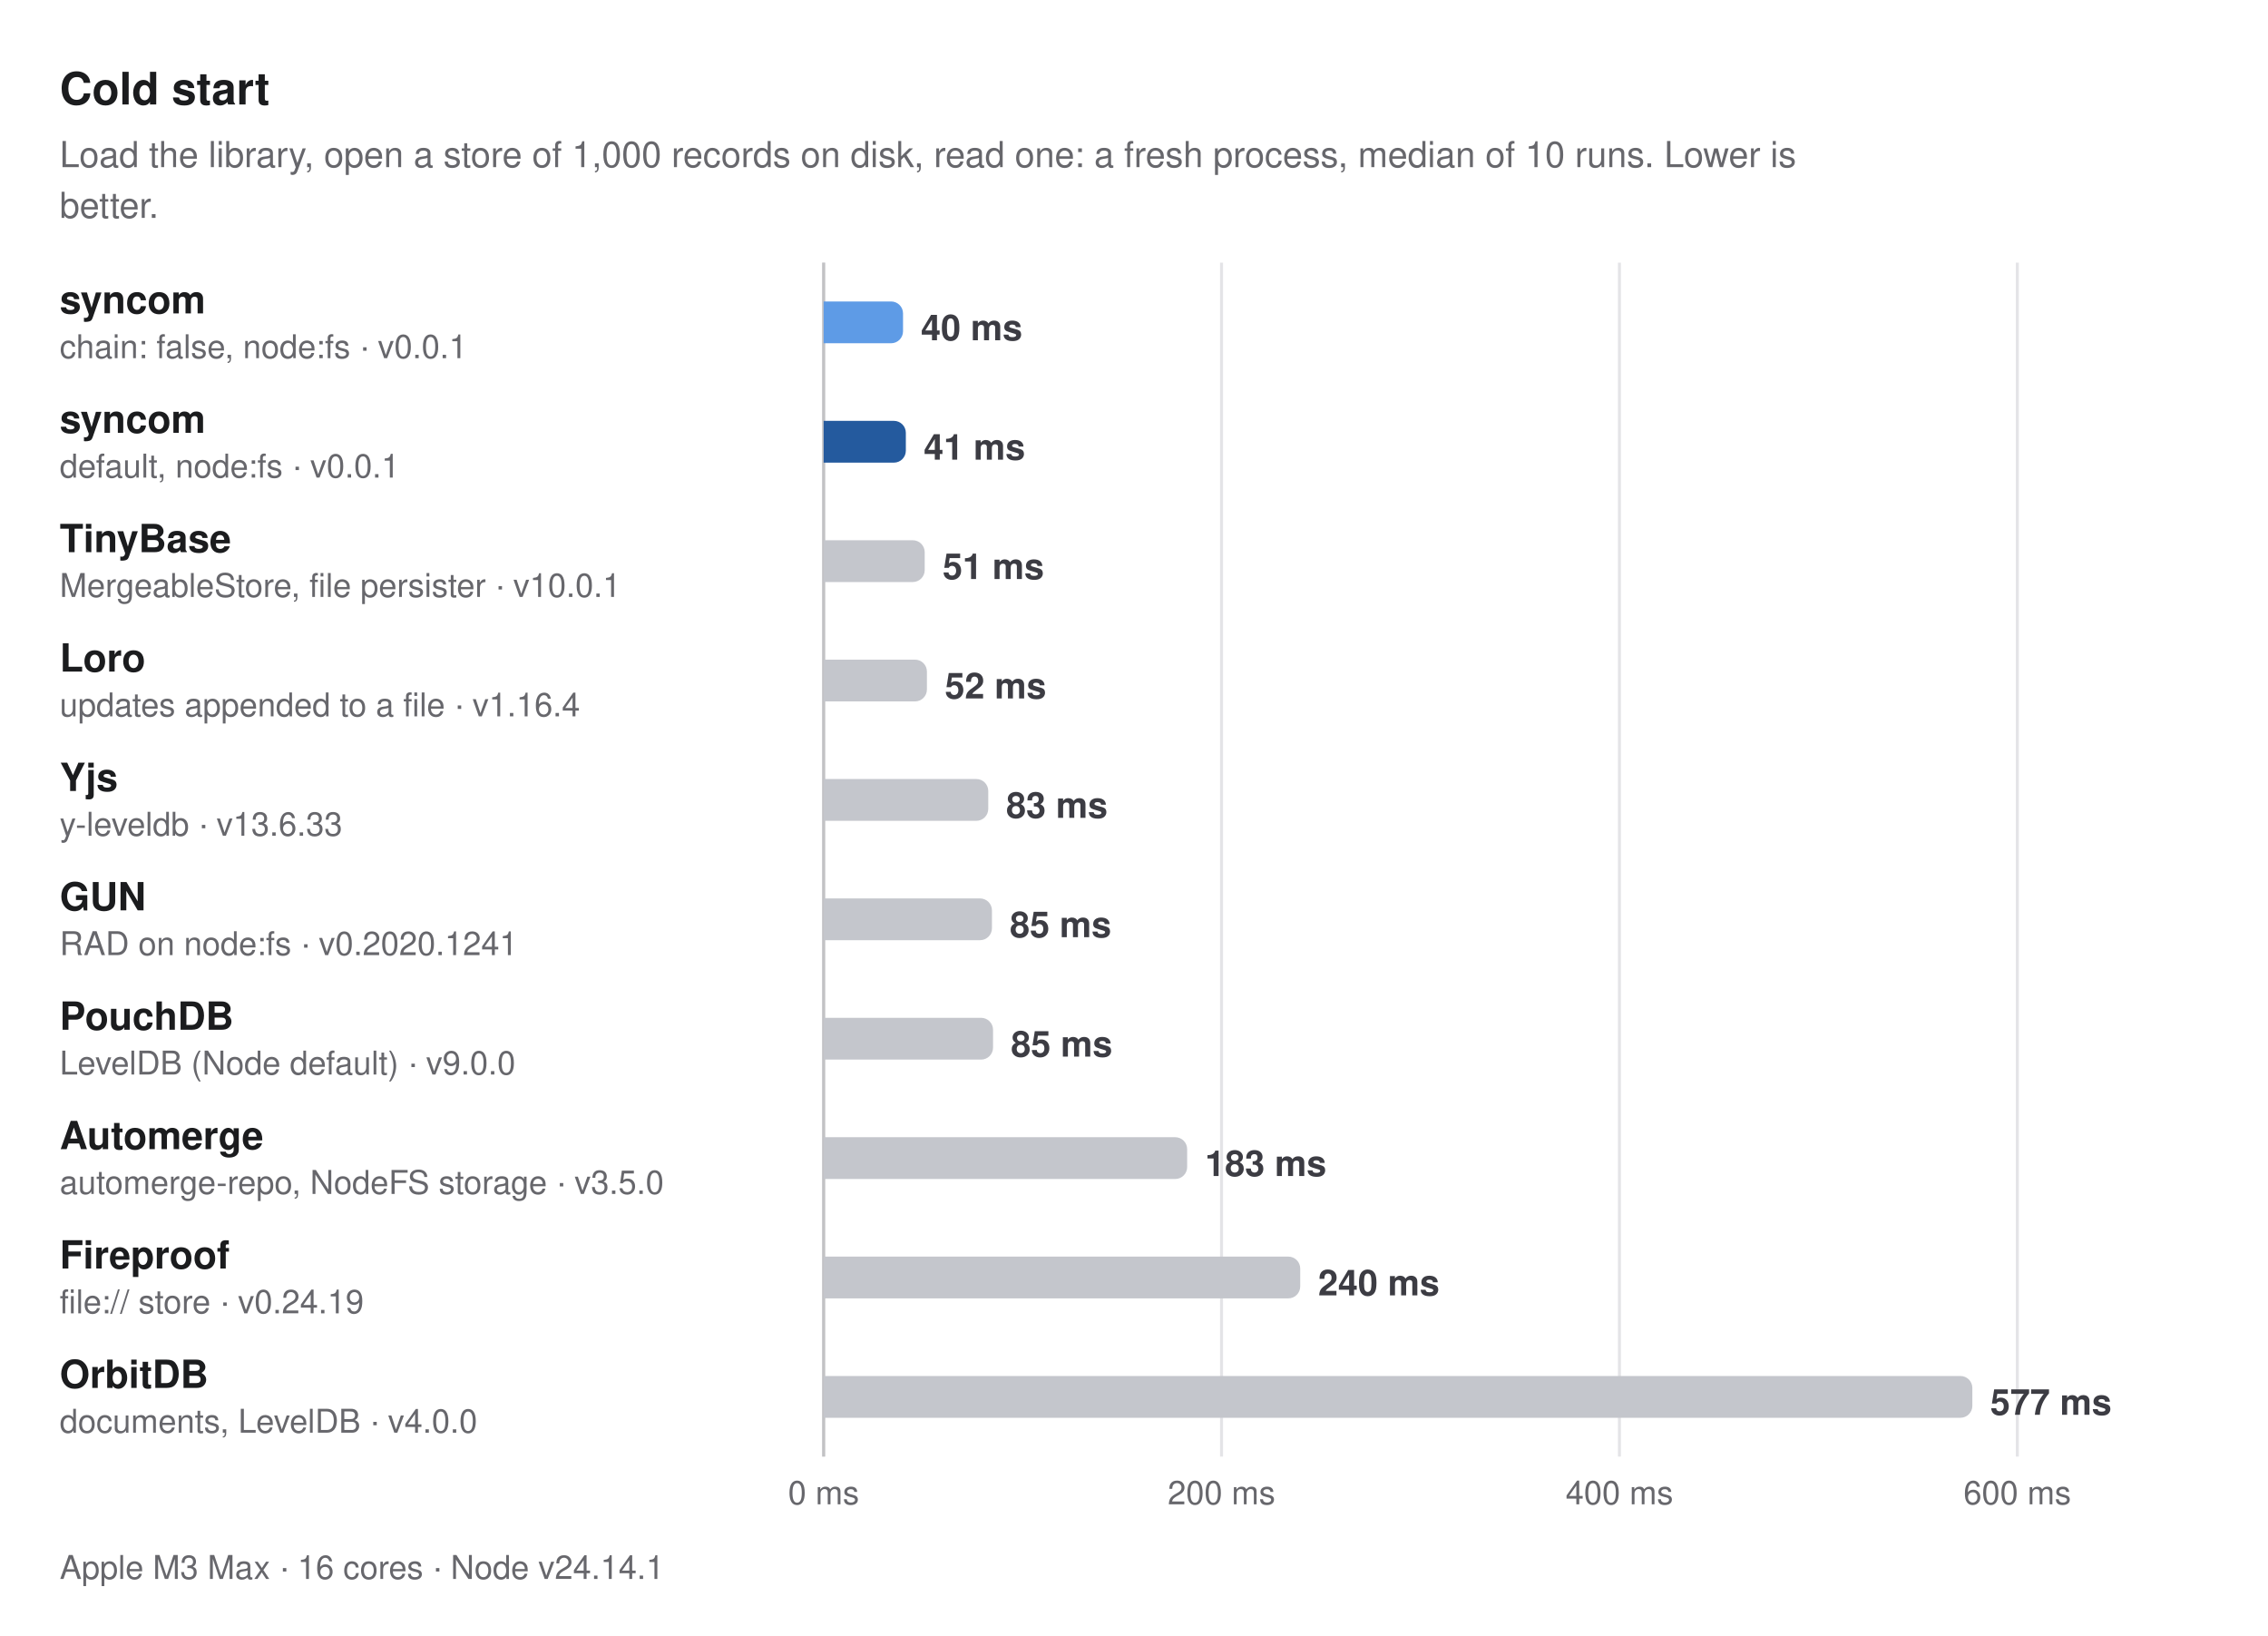
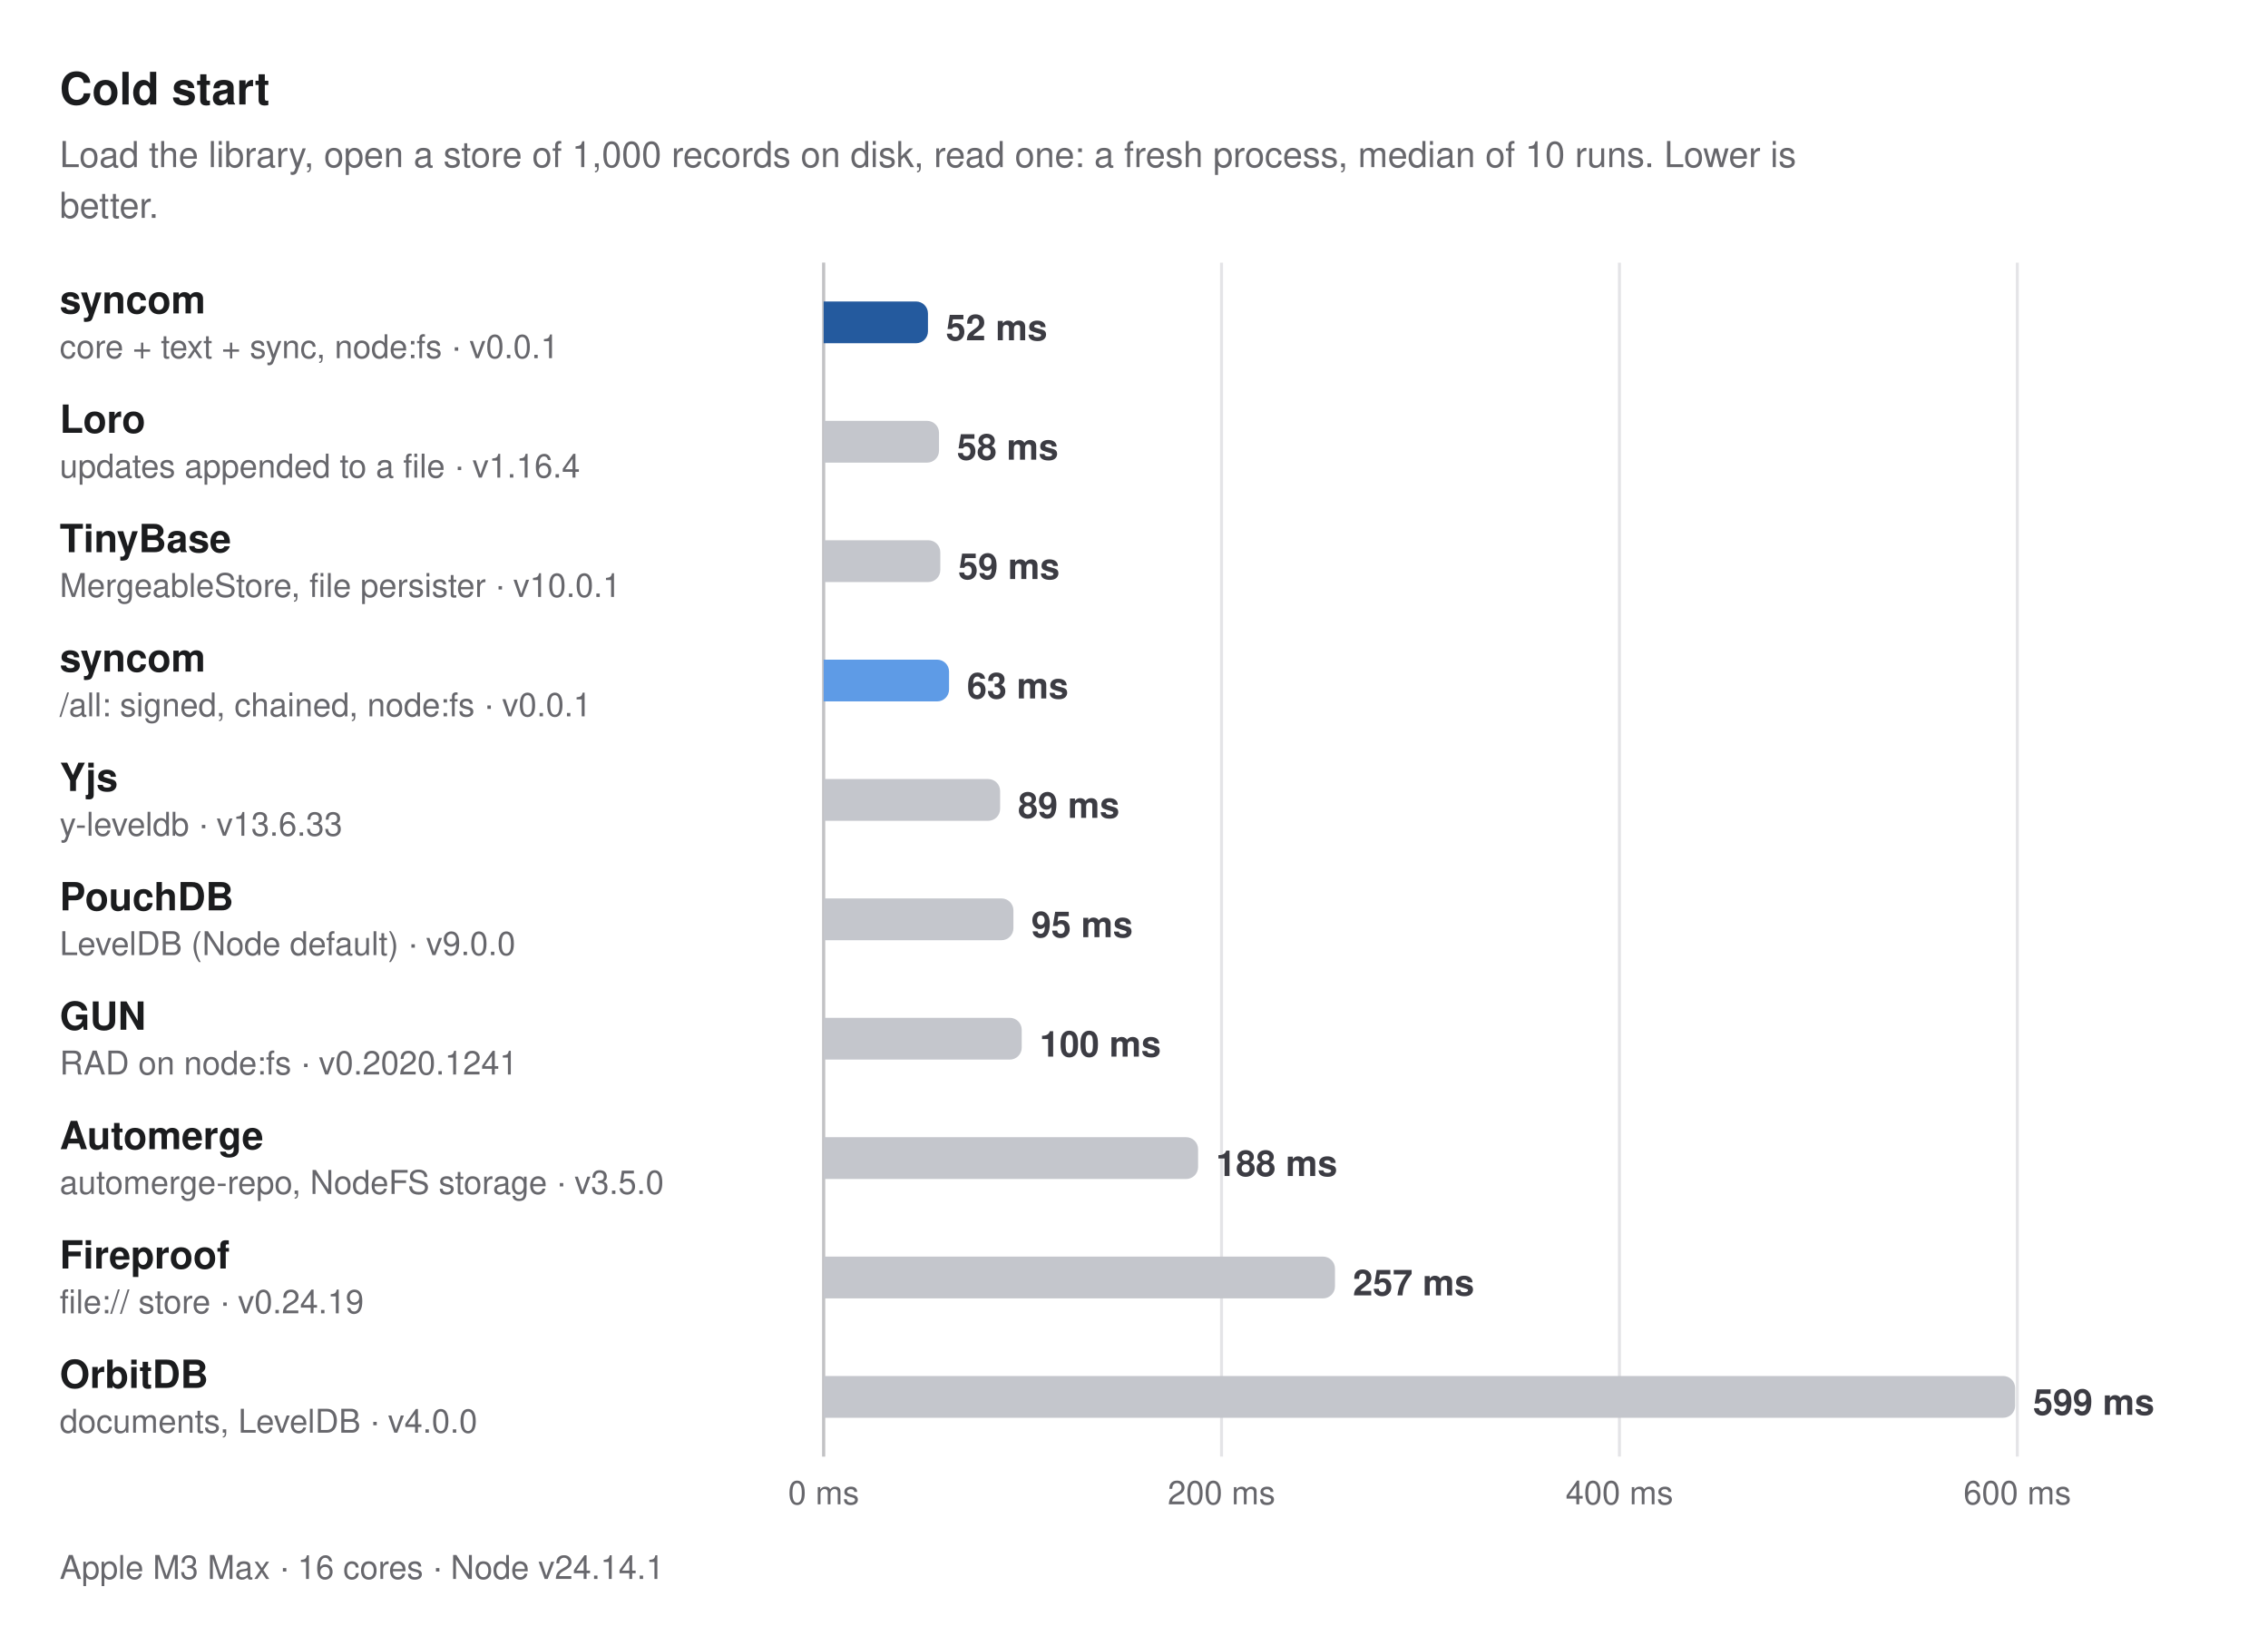
<svg xmlns="http://www.w3.org/2000/svg" width="760" height="548" viewBox="0 0 760 548" role="img" aria-label="Cold start. Load the library, open a store of 1,000 records on disk, read one: a fresh process, median of 10 runs. Lower is better.">
  <style>
  text { font-family: -apple-system, BlinkMacSystemFont, "Segoe UI", Helvetica, Arial, sans-serif; }
  .title { font-size: 15px; font-weight: 700; fill: #1b1c1e; }
  .subtitle, .caption { font-size: 12px; fill: #67676c; }
  .caption { font-size: 11px; }
  .group { font-size: 11px; font-weight: 600; letter-spacing: 0.06em; fill: #67676c; }
  .label { font-size: 13px; font-weight: 600; fill: #1b1c1e; }
  .label.primary, .label.secondary { font-weight: 700; }
  .sublabel { font-size: 11px; fill: #67676c; }
  .value { font-size: 12px; font-weight: 600; fill: #3c3c43; font-variant-numeric: tabular-nums; }
  .value.small { font-size: 10px; }
  .legend { font-size: 11px; fill: #3c3c43; }
  .tick { font-size: 11px; fill: #67676c; font-variant-numeric: tabular-nums; }
  .grid { stroke: #e4e4e7; stroke-width: 1; }
  .axis { stroke: #c2c2c4; stroke-width: 1; }
  .ref { stroke: #67676c; stroke-width: 1; stroke-dasharray: 3 3; }
  .bar { fill: #c4c6cc; }
  .bar.primary { fill: #245a9e; }
  .bar.secondary { fill: #5e9be6; }
  @media (prefers-color-scheme: dark) {
    .title, .label { fill: #dfdfd6; }
    .subtitle, .caption, .group, .sublabel, .tick { fill: #98989f; }
    .value, .legend { fill: #c2c2c4; }
    .grid { stroke: #2e2e32; }
    .axis { stroke: #48484c; }
    .ref { stroke: #98989f; }
    .bar { fill: #46474e; }
    .bar.primary { fill: #8dbcf2; }
    .bar.secondary { fill: #3d7bd0; }
  }
</style>
  <text class="title" x="20" y="35">Cold start</text>
  <text class="subtitle" x="20" y="56">Load the library, open a store of 1,000 records on disk, read one: a fresh process, median of 10 runs. Lower is</text>
  <text class="subtitle" x="20" y="73">better.</text>
  <line class="grid" x1="276" y1="88" x2="276" y2="488" />
  <text class="tick" x="276" y="504" text-anchor="middle">0 ms</text>
  <line class="grid" x1="409.333" y1="88" x2="409.333" y2="488" />
  <text class="tick" x="409.333" y="504" text-anchor="middle">200 ms</text>
  <line class="grid" x1="542.667" y1="88" x2="542.667" y2="488" />
  <text class="tick" x="542.667" y="504" text-anchor="middle">400 ms</text>
  <line class="grid" x1="676" y1="88" x2="676" y2="488" />
  <text class="tick" x="676" y="504" text-anchor="middle">600 ms</text>
  <line class="axis" x1="276" y1="88" x2="276" y2="488" />
  <g>
-     <text class="label secondary" x="20" y="105">syncom</text>
-     <text class="sublabel" x="20" y="120">chain: false, node:fs · v0.0.1</text>
-     <path class="bar secondary" d="M276,101H298.603A4,4 0 0 1 302.603,105V111A4,4 0 0 1 298.603,115H276Z" />
-     <text class="value" x="308.603" y="114">40 ms</text>
+     <text class="label primary" x="20" y="105">syncom</text>
+     <text class="sublabel" x="20" y="120">core + text + sync, node:fs · v0.0.1</text>
+     <path class="bar primary" d="M276,101H306.956A4,4 0 0 1 310.956,105V111A4,4 0 0 1 306.956,115H276Z" />
+     <text class="value" x="316.956" y="114">52 ms</text>
  </g>
  <g>
-     <text class="label primary" x="20" y="145">syncom</text>
-     <text class="sublabel" x="20" y="160">default, node:fs · v0.0.1</text>
-     <path class="bar primary" d="M276,141H299.546A4,4 0 0 1 303.546,145V151A4,4 0 0 1 299.546,155H276Z" />
-     <text class="value" x="309.546" y="154">41 ms</text>
+     <text class="label" x="20" y="145">Loro</text>
+     <text class="sublabel" x="20" y="160">updates appended to a file · v1.16.4</text>
+     <path class="bar" d="M276,141H310.661A4,4 0 0 1 314.661,145V151A4,4 0 0 1 310.661,155H276Z" />
+     <text class="value" x="320.661" y="154">58 ms</text>
  </g>
  <g>
    <text class="label" x="20" y="185">TinyBase</text>
    <text class="sublabel" x="20" y="200">MergeableStore, file persister · v10.0.1</text>
-     <path class="bar" d="M276,181H305.867A4,4 0 0 1 309.867,185V191A4,4 0 0 1 305.867,195H276Z" />
-     <text class="value" x="315.867" y="194">51 ms</text>
+     <path class="bar" d="M276,181H311.091A4,4 0 0 1 315.091,185V191A4,4 0 0 1 311.091,195H276Z" />
+     <text class="value" x="321.091" y="194">59 ms</text>
  </g>
  <g>
-     <text class="label" x="20" y="225">Loro</text>
-     <text class="sublabel" x="20" y="240">updates appended to a file · v1.16.4</text>
-     <path class="bar" d="M276,221H306.608A4,4 0 0 1 310.608,225V231A4,4 0 0 1 306.608,235H276Z" />
-     <text class="value" x="316.608" y="234">52 ms</text>
+     <text class="label secondary" x="20" y="225">syncom</text>
+     <text class="sublabel" x="20" y="240">/all: signed, chained, node:fs · v0.0.1</text>
+     <path class="bar secondary" d="M276,221H314.027A4,4 0 0 1 318.027,225V231A4,4 0 0 1 314.027,235H276Z" />
+     <text class="value" x="324.027" y="234">63 ms</text>
  </g>
  <g>
    <text class="label" x="20" y="265">Yjs</text>
    <text class="sublabel" x="20" y="280">y-leveldb · v13.6.33</text>
-     <path class="bar" d="M276,261H327.163A4,4 0 0 1 331.163,265V271A4,4 0 0 1 327.163,275H276Z" />
-     <text class="value" x="337.163" y="274">83 ms</text>
+     <path class="bar" d="M276,261H331.139A4,4 0 0 1 335.139,265V271A4,4 0 0 1 331.139,275H276Z" />
+     <text class="value" x="341.139" y="274">89 ms</text>
  </g>
  <g>
-     <text class="label" x="20" y="305">GUN</text>
-     <text class="sublabel" x="20" y="320">RAD on node:fs · v0.2020.1241</text>
-     <path class="bar" d="M276,301H328.398A4,4 0 0 1 332.398,305V311A4,4 0 0 1 328.398,315H276Z" />
-     <text class="value" x="338.398" y="314">85 ms</text>
+     <text class="label" x="20" y="305">PouchDB</text>
+     <text class="sublabel" x="20" y="320">LevelDB (Node default) · v9.0.0</text>
+     <path class="bar" d="M276,301H335.595A4,4 0 0 1 339.595,305V311A4,4 0 0 1 335.595,315H276Z" />
+     <text class="value" x="345.595" y="314">95 ms</text>
  </g>
  <g>
-     <text class="label" x="20" y="345">PouchDB</text>
-     <text class="sublabel" x="20" y="360">LevelDB (Node default) · v9.0.0</text>
-     <path class="bar" d="M276,341H328.766A4,4 0 0 1 332.766,345V351A4,4 0 0 1 328.766,355H276Z" />
-     <text class="value" x="338.766" y="354">85 ms</text>
+     <text class="label" x="20" y="345">GUN</text>
+     <text class="sublabel" x="20" y="360">RAD on node:fs · v0.2020.1241</text>
+     <path class="bar" d="M276,341H338.375A4,4 0 0 1 342.375,345V351A4,4 0 0 1 338.375,355H276Z" />
+     <text class="value" x="348.375" y="354">100 ms</text>
  </g>
  <g>
    <text class="label" x="20" y="385">Automerge</text>
    <text class="sublabel" x="20" y="400">automerge-repo, NodeFS storage · v3.5.0</text>
-     <path class="bar" d="M276,381H393.813A4,4 0 0 1 397.813,385V391A4,4 0 0 1 393.813,395H276Z" />
-     <text class="value" x="403.813" y="394">183 ms</text>
+     <path class="bar" d="M276,381H397.476A4,4 0 0 1 401.476,385V391A4,4 0 0 1 397.476,395H276Z" />
+     <text class="value" x="407.476" y="394">188 ms</text>
  </g>
  <g>
    <text class="label" x="20" y="425">Fireproof</text>
    <text class="sublabel" x="20" y="440">file:// store · v0.24.19</text>
-     <path class="bar" d="M276,421H431.702A4,4 0 0 1 435.702,425V431A4,4 0 0 1 431.702,435H276Z" />
-     <text class="value" x="441.702" y="434">240 ms</text>
+     <path class="bar" d="M276,421H443.348A4,4 0 0 1 447.348,425V431A4,4 0 0 1 443.348,435H276Z" />
+     <text class="value" x="453.348" y="434">257 ms</text>
  </g>
  <g>
    <text class="label" x="20" y="465">OrbitDB</text>
    <text class="sublabel" x="20" y="480">documents, LevelDB · v4.0.0</text>
-     <path class="bar" d="M276,461H656.928A4,4 0 0 1 660.928,465V471A4,4 0 0 1 656.928,475H276Z" />
-     <text class="value" x="666.928" y="474">577 ms</text>
+     <path class="bar" d="M276,461H671.266A4,4 0 0 1 675.266,465V471A4,4 0 0 1 671.266,475H276Z" />
+     <text class="value" x="681.266" y="474">599 ms</text>
  </g>
  <text class="caption" x="20" y="529">Apple M3 Max · 16 cores · Node v24.14.1</text>
</svg>
